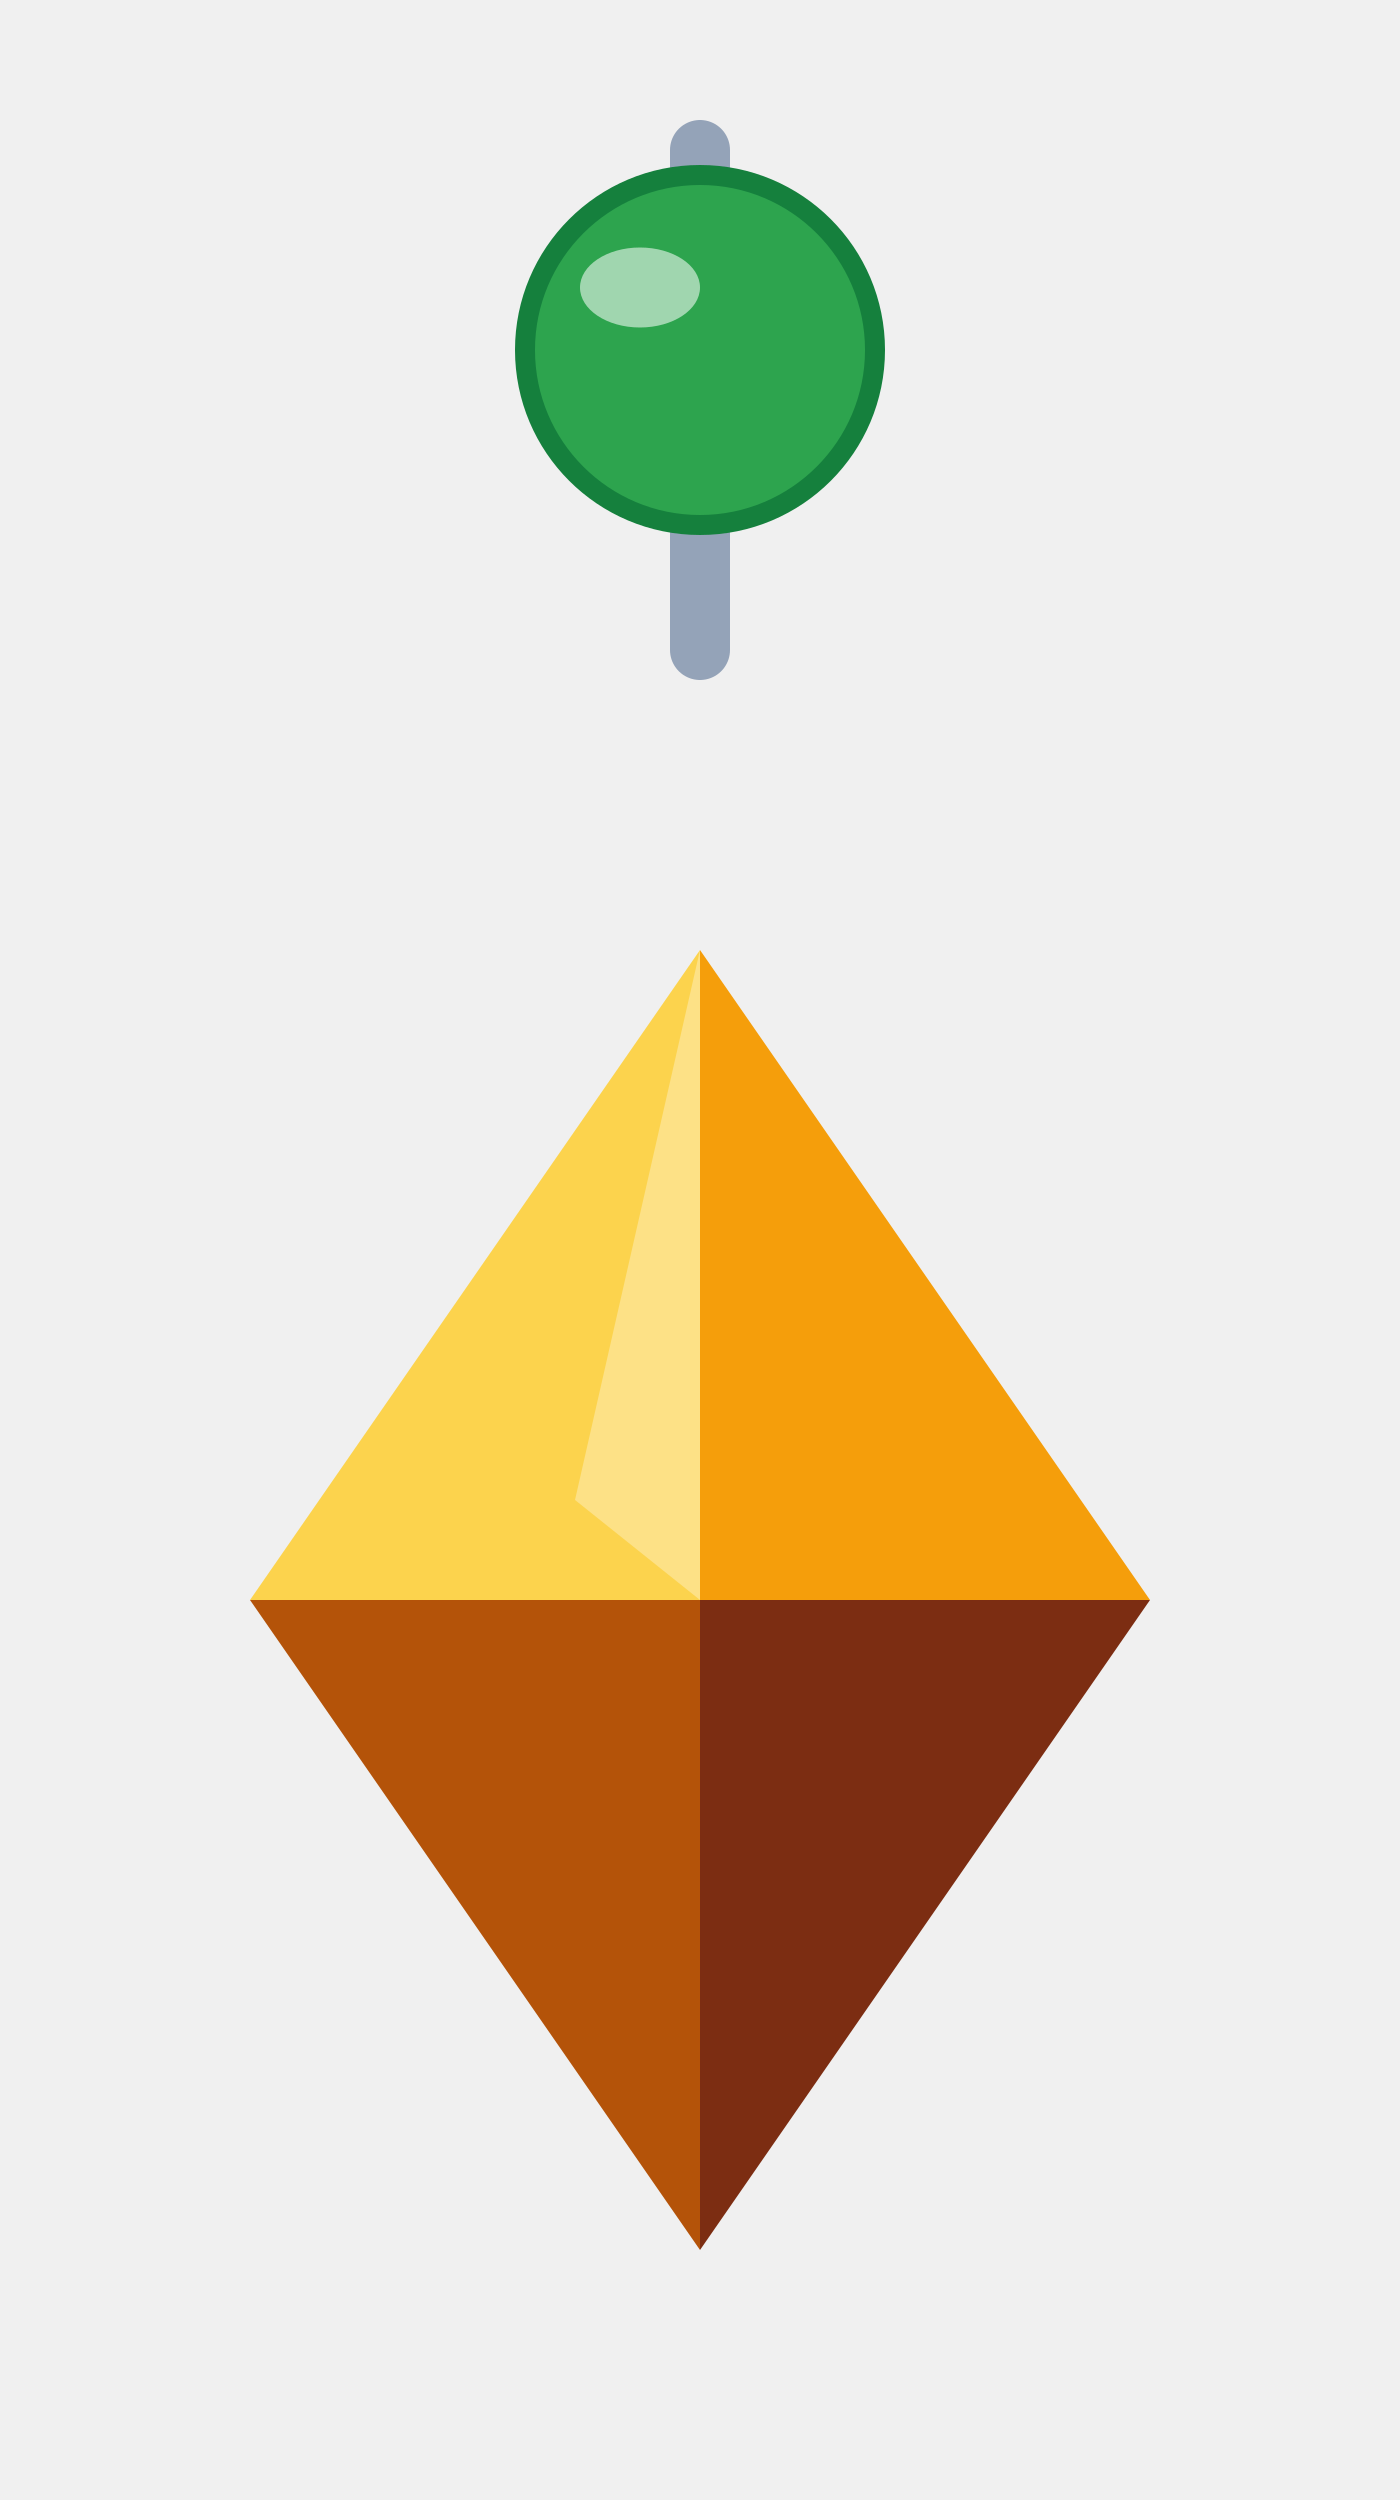
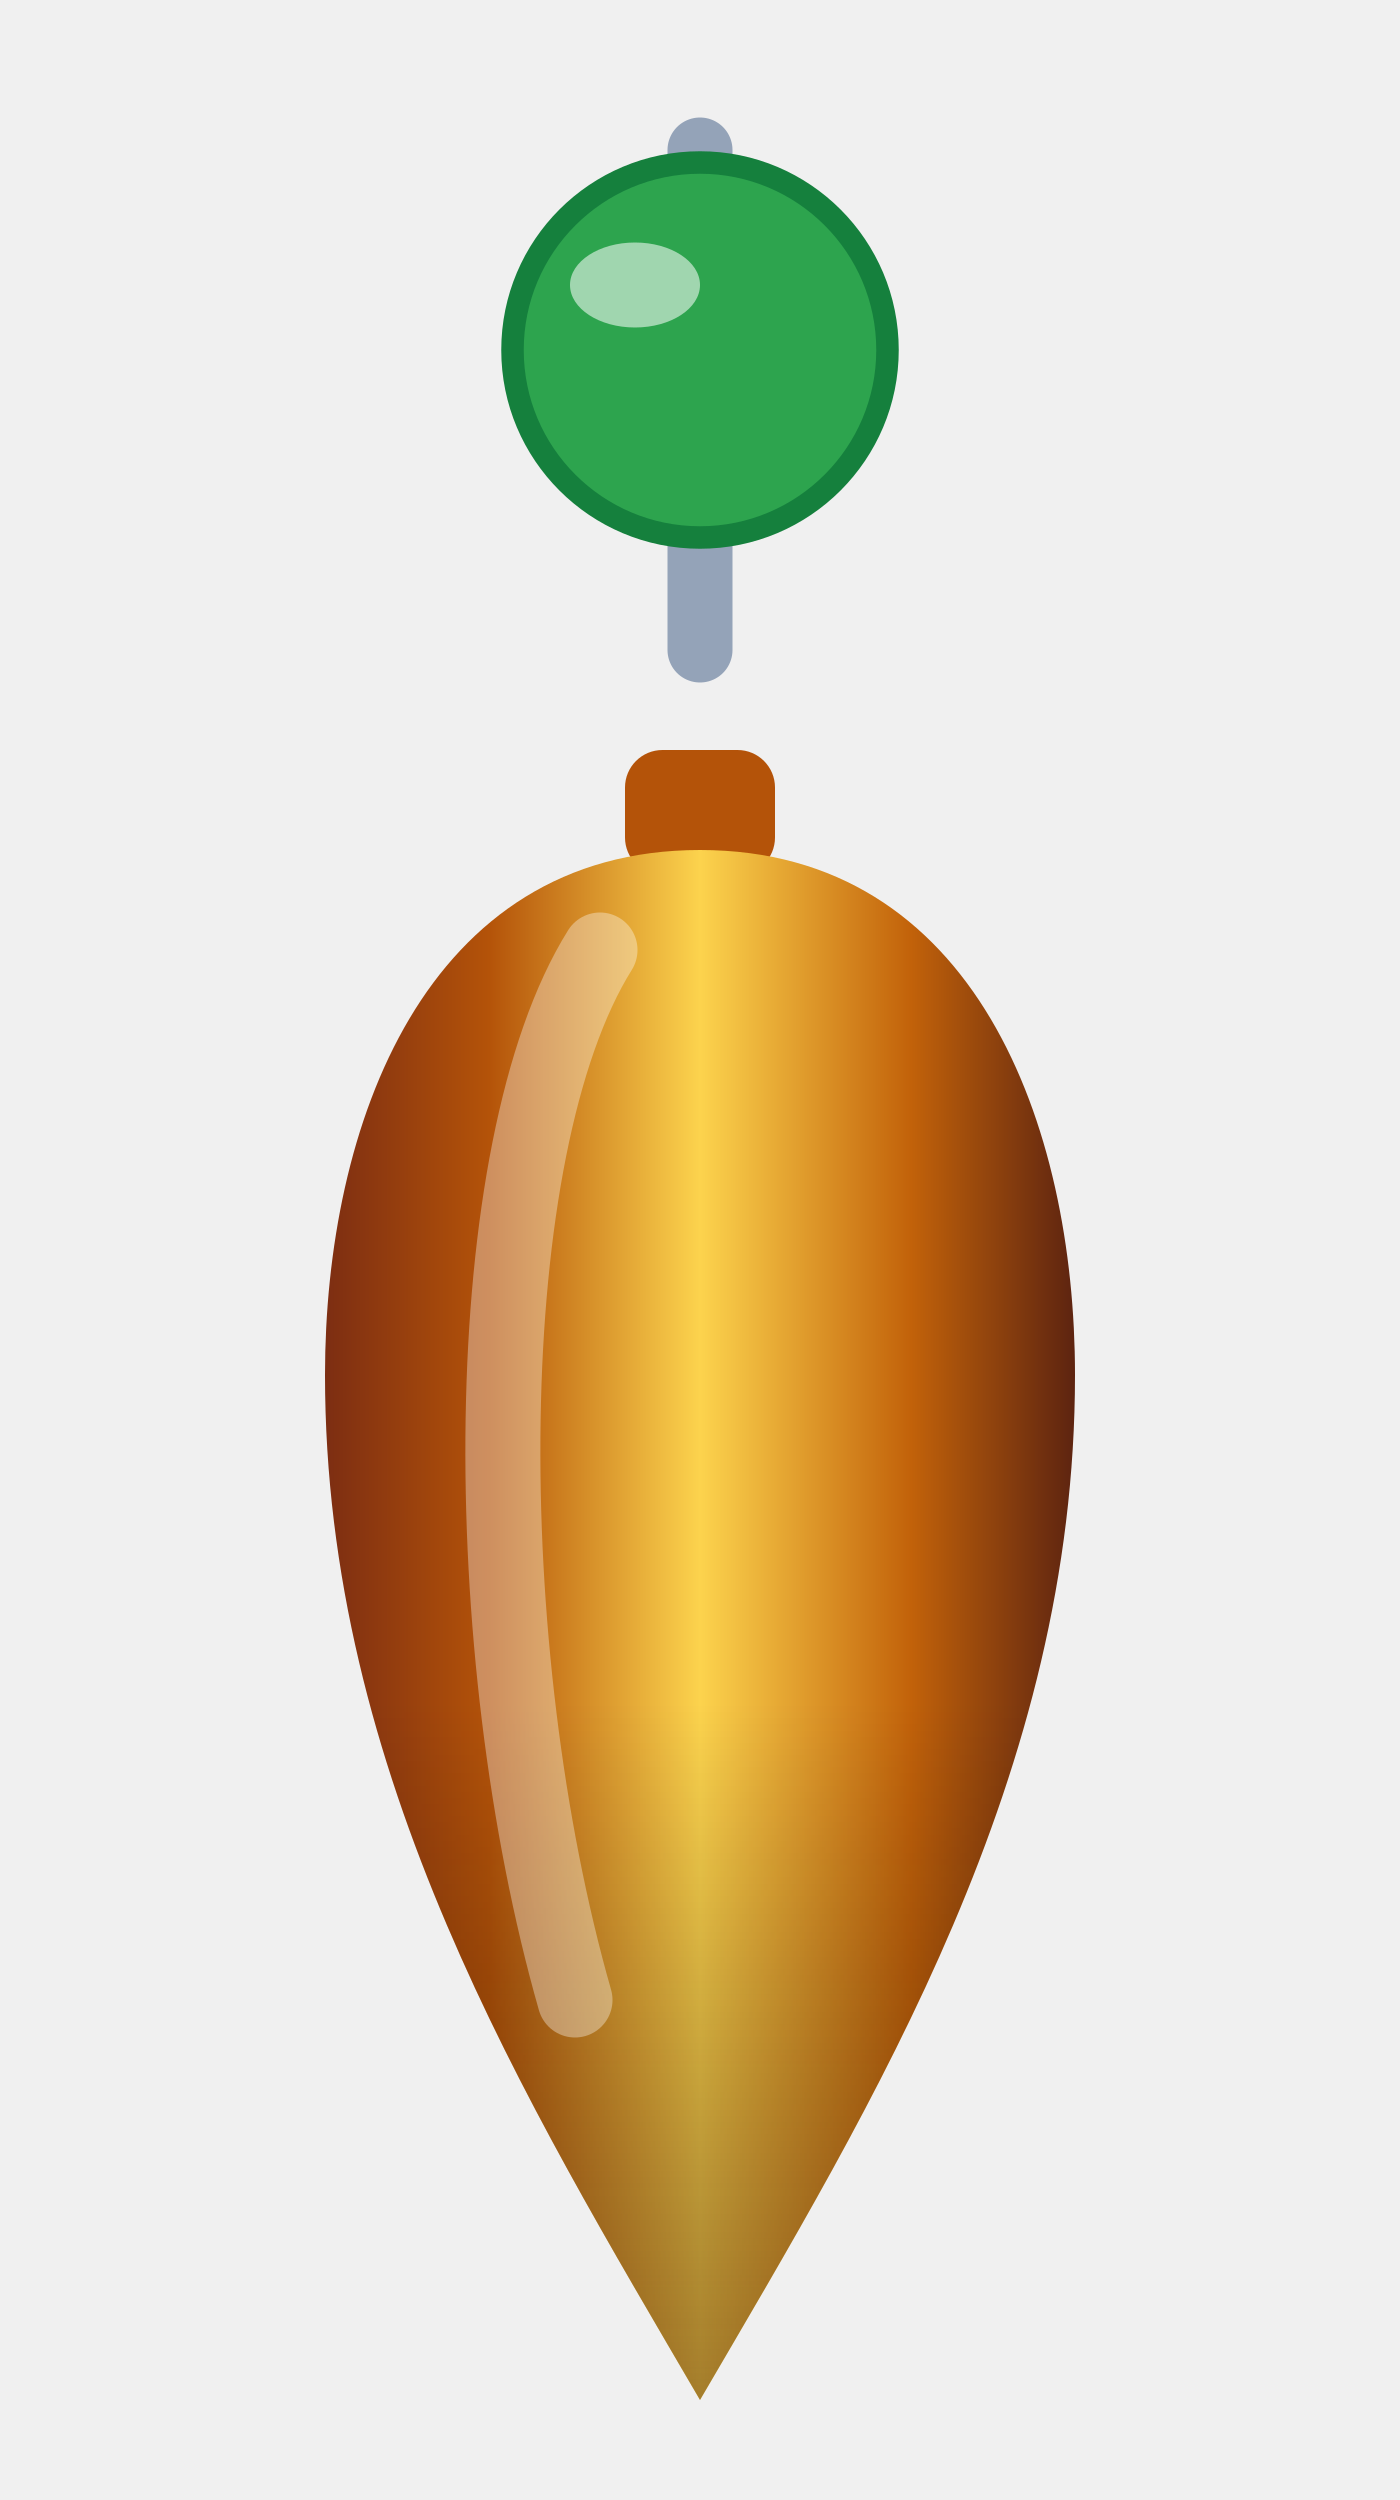
<svg xmlns="http://www.w3.org/2000/svg" viewBox="22 8 56 100" role="img" aria-label="plumb-line">
-   <line x1="50" y1="14" x2="50" y2="34" stroke="#94a3b8" stroke-width="2.4" stroke-linecap="round" />
-   <circle cx="50" cy="22" r="7" fill="#2da44e" stroke="#15803d" stroke-width="0.8" />
-   <ellipse cx="47.6" cy="19.5" rx="2.4" ry="1.6" fill="#fff" opacity="0.55" />
-   <polygon points="50,46 32,72 50,72" fill="#fcd34d" />
-   <polygon points="50,46 50,72 68,72" fill="#f59e0b" />
-   <polygon points="32,72 50,98 50,72" fill="#b45309" />
-   <polygon points="50,72 50,98 68,72" fill="#7c2d12" />
-   <polygon points="50,46 45,68 50,72" fill="#fff" opacity="0.32" />
+   <defs>
+     <linearGradient id="cyl" x1="0" y1="0" x2="1" y2="0">
+       <stop offset="0%" stop-color="#7c2d12" />
+       <stop offset="22%" stop-color="#b45309" />
+       <stop offset="50%" stop-color="#fcd34d" />
+       <stop offset="78%" stop-color="#c2620a" />
+       <stop offset="100%" stop-color="#5c2310" />
+     </linearGradient>
+     <linearGradient id="shade" x1="0" y1="0" x2="0" y2="1">
+       <stop offset="55%" stop-color="#000" stop-opacity="0" />
+       <stop offset="100%" stop-color="#3a1503" stop-opacity="0.45" />
+     </linearGradient>
+   </defs>
+   <line x1="50" y1="14" x2="50" y2="34" stroke="#94a3b8" stroke-width="2.6" stroke-linecap="round" />
+   <circle cx="50" cy="22" r="7.5" fill="#2da44e" stroke="#15803d" stroke-width="0.9" />
+   <ellipse cx="47.4" cy="19.4" rx="2.6" ry="1.7" fill="#fff" opacity="0.55" />
+   <rect x="47" y="38" width="6" height="5" rx="1.5" fill="#b45309" />
+   <path d="M 50,42 C 61,42 65,53 65,63 C 65,79 57,92 50,104 C 43,92 35,79 35,63 C 35,53 39,42 50,42 Z" fill="url(#cyl)" />
+   <path d="M 50,42 C 61,42 65,53 65,63 C 65,79 57,92 50,104 C 43,92 35,79 35,63 C 35,53 39,42 50,42 Z" fill="url(#shade)" />
+   <path d="M 46,46 C 41,54 41,74 45,88" fill="none" stroke="#fff" stroke-opacity="0.35" stroke-width="3" stroke-linecap="round" />
</svg>
